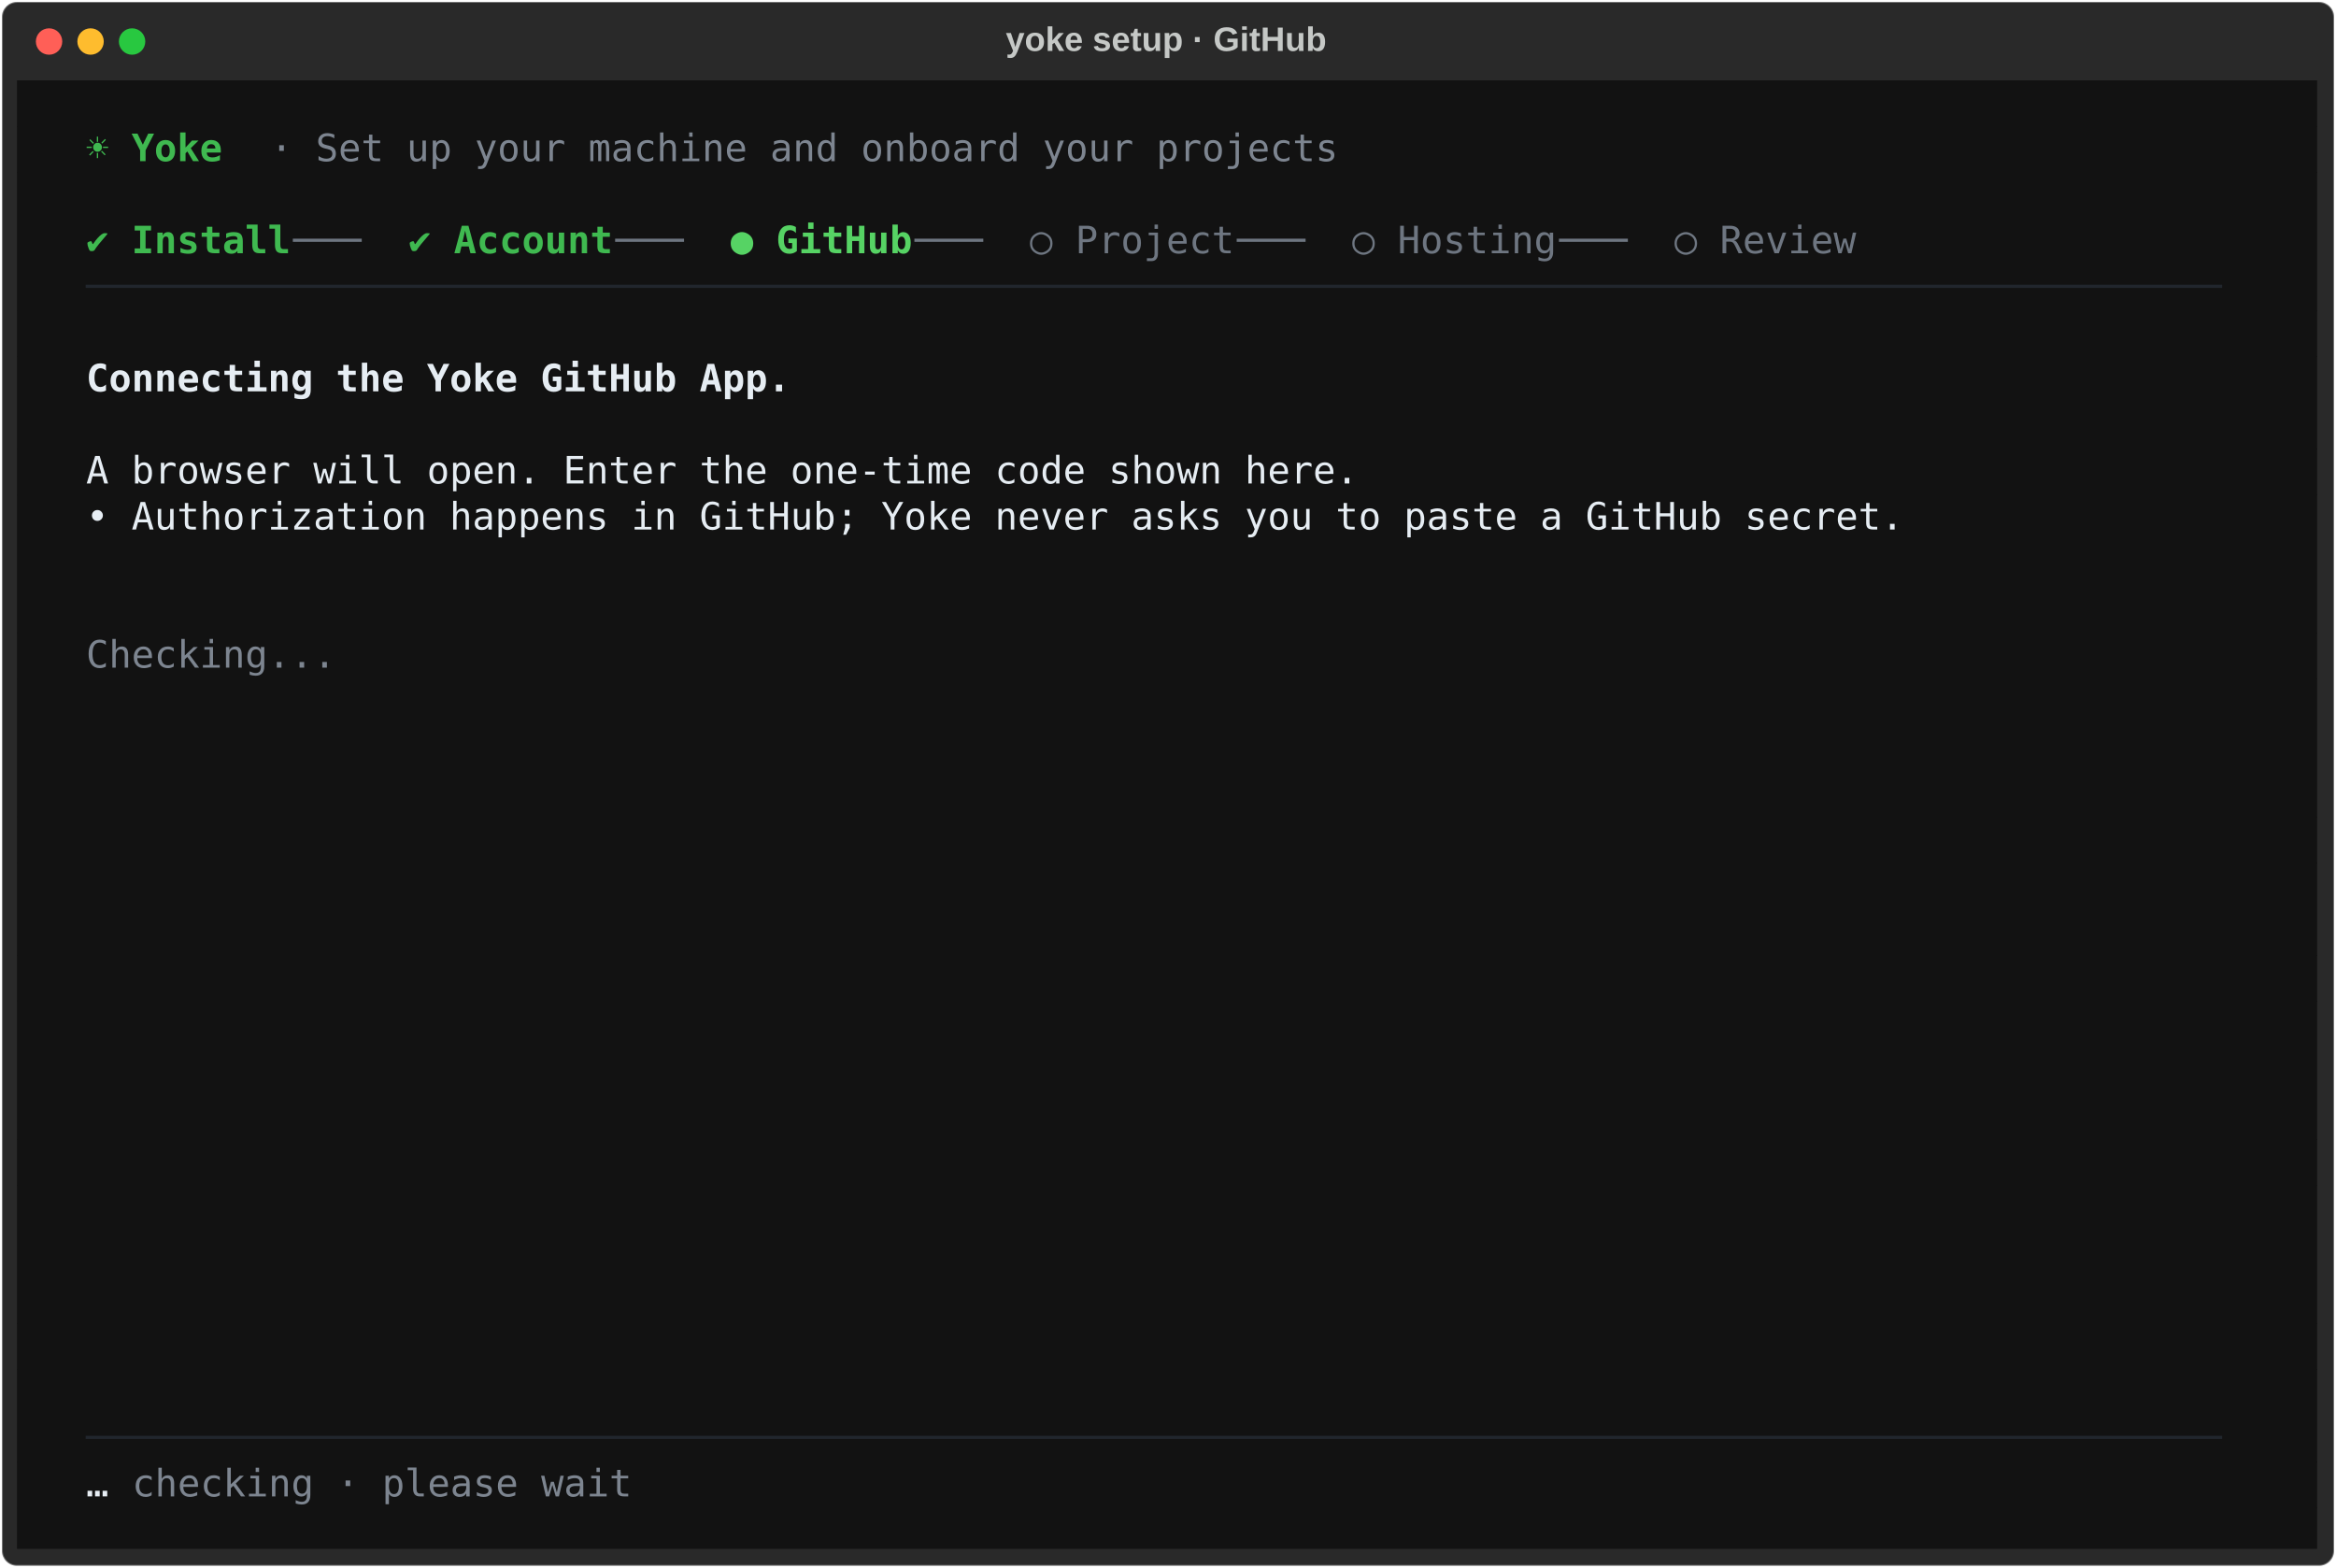
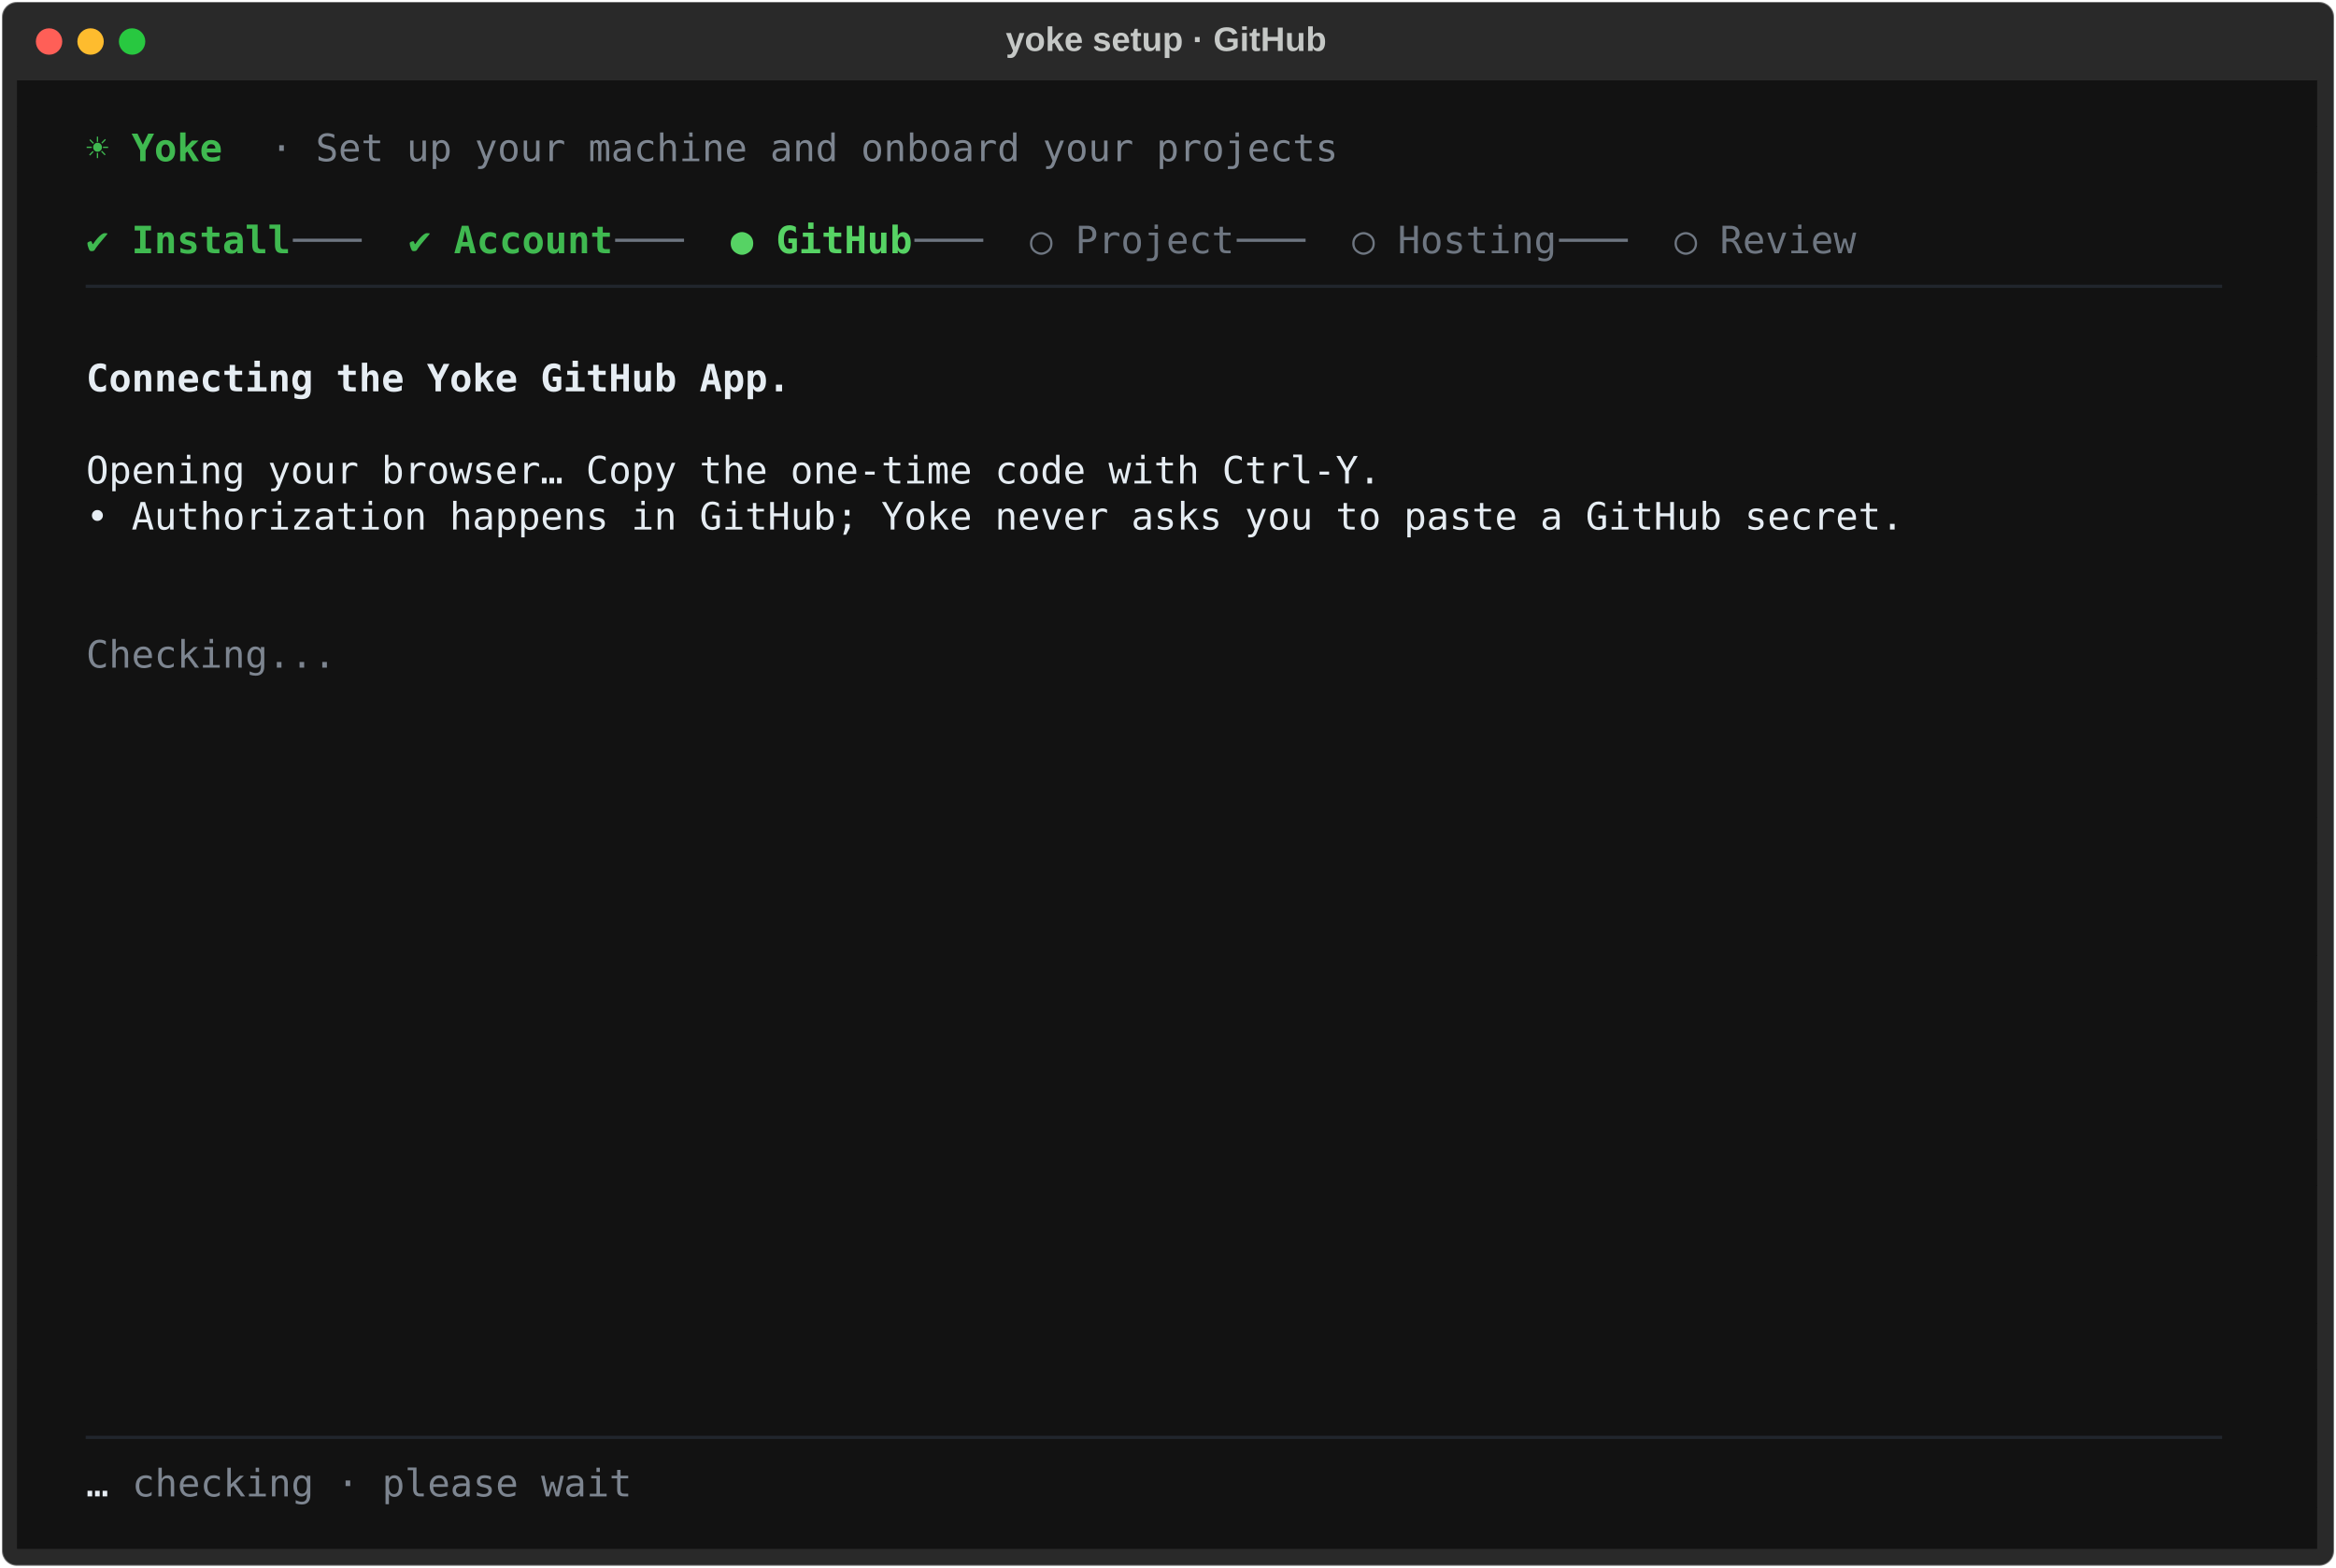
<svg xmlns="http://www.w3.org/2000/svg" class="rich-terminal" viewBox="0 0 1238 830.8">
  <style>

    @font-face {
        font-family: "Fira Code";
        src: local("FiraCode-Regular"),
                url("https://cdnjs.cloudflare.com/ajax/libs/firacode/{{VERSION}}/woff2/FiraCode-Regular.woff2") format("woff2"),
                url("https://cdnjs.cloudflare.com/ajax/libs/firacode/{{VERSION}}/woff/FiraCode-Regular.woff") format("woff");
        font-style: normal;
        font-weight: 400;
    }
    @font-face {
        font-family: "Fira Code";
        src: local("FiraCode-Bold"),
                url("https://cdnjs.cloudflare.com/ajax/libs/firacode/{{VERSION}}/woff2/FiraCode-Bold.woff2") format("woff2"),
                url("https://cdnjs.cloudflare.com/ajax/libs/firacode/{{VERSION}}/woff/FiraCode-Bold.woff") format("woff");
        font-style: bold;
        font-weight: 700;
    }

    .terminal-YOKE-matrix {
        font-family: Fira Code, monospace;
        font-size: 20px;
        line-height: 24.4px;
        font-variant-east-asian: full-width;
    }

    .terminal-YOKE-title {
        font-size: 18px;
        font-weight: bold;
        font-family: arial;
    }

.terminal-YOKE-r2 { fill: #3fb950;font-weight: bold }
.terminal-YOKE-r3 { fill: #e6edf3 }
.terminal-YOKE-r4 { fill: #7d8590 }
.terminal-YOKE-r5 { fill: #6e7681 }
.terminal-YOKE-r6 { fill: #56d364;font-weight: bold }
.terminal-YOKE-r7 { fill: #21262d }
.terminal-YOKE-r8 { fill: #e6edf3;font-weight: bold }
    </style>
  <defs>
    <clipPath id="terminal-YOKE-clip-terminal">
      <rect x="0" y="0" width="1219.0" height="779.8" />
    </clipPath>
    <clipPath id="terminal-YOKE-line-0">
      <rect x="0" y="1.5" width="1220" height="24.65" />
    </clipPath>
    <clipPath id="terminal-YOKE-line-1">
      <rect x="0" y="25.9" width="1220" height="24.65" />
    </clipPath>
    <clipPath id="terminal-YOKE-line-2">
      <rect x="0" y="50.3" width="1220" height="24.65" />
    </clipPath>
    <clipPath id="terminal-YOKE-line-3">
      <rect x="0" y="74.7" width="1220" height="24.65" />
    </clipPath>
    <clipPath id="terminal-YOKE-line-4">
      <rect x="0" y="99.1" width="1220" height="24.65" />
    </clipPath>
    <clipPath id="terminal-YOKE-line-5">
      <rect x="0" y="123.5" width="1220" height="24.65" />
    </clipPath>
    <clipPath id="terminal-YOKE-line-6">
      <rect x="0" y="147.9" width="1220" height="24.65" />
    </clipPath>
    <clipPath id="terminal-YOKE-line-7">
      <rect x="0" y="172.3" width="1220" height="24.65" />
    </clipPath>
    <clipPath id="terminal-YOKE-line-8">
      <rect x="0" y="196.7" width="1220" height="24.65" />
    </clipPath>
    <clipPath id="terminal-YOKE-line-9">
      <rect x="0" y="221.1" width="1220" height="24.65" />
    </clipPath>
    <clipPath id="terminal-YOKE-line-10">
      <rect x="0" y="245.5" width="1220" height="24.65" />
    </clipPath>
    <clipPath id="terminal-YOKE-line-11">
      <rect x="0" y="269.9" width="1220" height="24.65" />
    </clipPath>
    <clipPath id="terminal-YOKE-line-12">
      <rect x="0" y="294.3" width="1220" height="24.65" />
    </clipPath>
    <clipPath id="terminal-YOKE-line-13">
      <rect x="0" y="318.7" width="1220" height="24.65" />
    </clipPath>
    <clipPath id="terminal-YOKE-line-14">
      <rect x="0" y="343.1" width="1220" height="24.65" />
    </clipPath>
    <clipPath id="terminal-YOKE-line-15">
      <rect x="0" y="367.5" width="1220" height="24.65" />
    </clipPath>
    <clipPath id="terminal-YOKE-line-16">
      <rect x="0" y="391.9" width="1220" height="24.65" />
    </clipPath>
    <clipPath id="terminal-YOKE-line-17">
      <rect x="0" y="416.3" width="1220" height="24.65" />
    </clipPath>
    <clipPath id="terminal-YOKE-line-18">
      <rect x="0" y="440.7" width="1220" height="24.65" />
    </clipPath>
    <clipPath id="terminal-YOKE-line-19">
      <rect x="0" y="465.1" width="1220" height="24.65" />
    </clipPath>
    <clipPath id="terminal-YOKE-line-20">
      <rect x="0" y="489.5" width="1220" height="24.65" />
    </clipPath>
    <clipPath id="terminal-YOKE-line-21">
      <rect x="0" y="513.9" width="1220" height="24.65" />
    </clipPath>
    <clipPath id="terminal-YOKE-line-22">
      <rect x="0" y="538.3" width="1220" height="24.65" />
    </clipPath>
    <clipPath id="terminal-YOKE-line-23">
      <rect x="0" y="562.7" width="1220" height="24.65" />
    </clipPath>
    <clipPath id="terminal-YOKE-line-24">
      <rect x="0" y="587.1" width="1220" height="24.65" />
    </clipPath>
    <clipPath id="terminal-YOKE-line-25">
      <rect x="0" y="611.5" width="1220" height="24.65" />
    </clipPath>
    <clipPath id="terminal-YOKE-line-26">
      <rect x="0" y="635.9" width="1220" height="24.65" />
    </clipPath>
    <clipPath id="terminal-YOKE-line-27">
      <rect x="0" y="660.3" width="1220" height="24.65" />
    </clipPath>
    <clipPath id="terminal-YOKE-line-28">
      <rect x="0" y="684.7" width="1220" height="24.65" />
    </clipPath>
    <clipPath id="terminal-YOKE-line-29">
      <rect x="0" y="709.1" width="1220" height="24.65" />
    </clipPath>
    <clipPath id="terminal-YOKE-line-30">
      <rect x="0" y="733.5" width="1220" height="24.65" />
    </clipPath>
  </defs>
  <rect fill="#292929" stroke="rgba(255,255,255,0.35)" stroke-width="1" x="1" y="1" width="1236" height="828.8" rx="8" />
  <text class="terminal-YOKE-title" fill="#c5c8c6" text-anchor="middle" x="618" y="27">yoke setup · GitHub</text>
  <g transform="translate(26,22)">
    <circle cx="0" cy="0" r="7" fill="#ff5f57" />
    <circle cx="22" cy="0" r="7" fill="#febc2e" />
    <circle cx="44" cy="0" r="7" fill="#28c840" />
  </g>
  <g transform="translate(9, 41)" clip-path="url(#terminal-YOKE-clip-terminal)">
    <rect fill="#121212" x="0" y="1.5" width="1220" height="24.65" shape-rendering="crispEdges" />
    <rect fill="#121212" x="0" y="25.9" width="36.6" height="24.65" shape-rendering="crispEdges" />
    <rect fill="#121212" x="36.6" y="25.9" width="73.2" height="24.65" shape-rendering="crispEdges" />
    <rect fill="#121212" x="109.8" y="25.9" width="24.4" height="24.65" shape-rendering="crispEdges" />
    <rect fill="#121212" x="134.2" y="25.9" width="573.4" height="24.65" shape-rendering="crispEdges" />
    <rect fill="#121212" x="707.6" y="25.9" width="512.4" height="24.65" shape-rendering="crispEdges" />
    <rect fill="#121212" x="0" y="50.3" width="1220" height="24.65" shape-rendering="crispEdges" />
    <rect fill="#121212" x="0" y="74.7" width="36.6" height="24.65" shape-rendering="crispEdges" />
    <rect fill="#121212" x="36.6" y="74.7" width="109.8" height="24.65" shape-rendering="crispEdges" />
    <rect fill="#121212" x="146.4" y="74.7" width="61" height="24.65" shape-rendering="crispEdges" />
    <rect fill="#121212" x="207.4" y="74.7" width="109.8" height="24.65" shape-rendering="crispEdges" />
    <rect fill="#121212" x="317.2" y="74.7" width="61" height="24.65" shape-rendering="crispEdges" />
    <rect fill="#121212" x="378.2" y="74.7" width="97.6" height="24.65" shape-rendering="crispEdges" />
    <rect fill="#121212" x="475.8" y="74.7" width="61" height="24.65" shape-rendering="crispEdges" />
    <rect fill="#121212" x="536.8" y="74.7" width="109.8" height="24.65" shape-rendering="crispEdges" />
    <rect fill="#121212" x="646.6" y="74.7" width="61" height="24.65" shape-rendering="crispEdges" />
    <rect fill="#121212" x="707.6" y="74.7" width="109.8" height="24.65" shape-rendering="crispEdges" />
    <rect fill="#121212" x="817.4" y="74.7" width="61" height="24.65" shape-rendering="crispEdges" />
    <rect fill="#121212" x="878.4" y="74.7" width="97.6" height="24.65" shape-rendering="crispEdges" />
    <rect fill="#121212" x="976" y="74.7" width="244" height="24.65" shape-rendering="crispEdges" />
    <rect fill="#121212" x="0" y="99.1" width="36.6" height="24.65" shape-rendering="crispEdges" />
    <rect fill="#121212" x="36.6" y="99.1" width="1146.8" height="24.65" shape-rendering="crispEdges" />
    <rect fill="#121212" x="1183.4" y="99.1" width="36.6" height="24.65" shape-rendering="crispEdges" />
    <rect fill="#121212" x="0" y="123.5" width="1220" height="24.65" shape-rendering="crispEdges" />
    <rect fill="#121212" x="0" y="147.9" width="36.6" height="24.65" shape-rendering="crispEdges" />
    <rect fill="#121212" x="36.6" y="147.9" width="378.2" height="24.65" shape-rendering="crispEdges" />
    <rect fill="#121212" x="414.8" y="147.9" width="805.2" height="24.65" shape-rendering="crispEdges" />
    <rect fill="#121212" x="0" y="172.3" width="36.6" height="24.65" shape-rendering="crispEdges" />
    <rect fill="#121212" x="36.6" y="172.3" width="0" height="24.65" shape-rendering="crispEdges" />
    <rect fill="#121212" x="36.6" y="172.3" width="1183.4" height="24.65" shape-rendering="crispEdges" />
    <rect fill="#121212" x="0" y="196.7" width="36.6" height="24.65" shape-rendering="crispEdges" />
-     <rect fill="#121212" x="36.6" y="196.7" width="683.2" height="24.65" shape-rendering="crispEdges" />
-     <rect fill="#121212" x="719.8" y="196.7" width="500.2" height="24.65" shape-rendering="crispEdges" />
+     <rect fill="#121212" x="36.6" y="196.7" width="695.4" height="24.65" shape-rendering="crispEdges" />
+     <rect fill="#121212" x="732" y="196.7" width="488" height="24.65" shape-rendering="crispEdges" />
    <rect fill="#121212" x="0" y="221.1" width="36.6" height="24.65" shape-rendering="crispEdges" />
    <rect fill="#121212" x="36.6" y="221.1" width="1000.4" height="24.65" shape-rendering="crispEdges" />
    <rect fill="#121212" x="1037" y="221.1" width="183" height="24.65" shape-rendering="crispEdges" />
    <rect fill="#121212" x="0" y="245.5" width="36.6" height="24.65" shape-rendering="crispEdges" />
    <rect fill="#121212" x="36.6" y="245.5" width="0" height="24.65" shape-rendering="crispEdges" />
    <rect fill="#121212" x="36.6" y="245.5" width="1183.4" height="24.65" shape-rendering="crispEdges" />
    <rect fill="#121212" x="0" y="269.9" width="36.6" height="24.65" shape-rendering="crispEdges" />
    <rect fill="#121212" x="36.6" y="269.9" width="1183.4" height="24.65" shape-rendering="crispEdges" />
    <rect fill="#121212" x="0" y="294.3" width="36.6" height="24.65" shape-rendering="crispEdges" />
    <rect fill="#121212" x="36.6" y="294.3" width="134.2" height="24.65" shape-rendering="crispEdges" />
    <rect fill="#121212" x="170.8" y="294.3" width="1049.2" height="24.65" shape-rendering="crispEdges" />
    <rect fill="#121212" x="0" y="318.7" width="36.6" height="24.65" shape-rendering="crispEdges" />
    <rect fill="#121212" x="36.6" y="318.7" width="1183.4" height="24.65" shape-rendering="crispEdges" />
    <rect fill="#121212" x="0" y="343.1" width="36.6" height="24.65" shape-rendering="crispEdges" />
    <rect fill="#121212" x="36.6" y="343.1" width="1183.4" height="24.65" shape-rendering="crispEdges" />
    <rect fill="#121212" x="0" y="367.5" width="36.6" height="24.65" shape-rendering="crispEdges" />
    <rect fill="#121212" x="36.6" y="367.5" width="1183.4" height="24.65" shape-rendering="crispEdges" />
    <rect fill="#121212" x="0" y="391.9" width="36.6" height="24.65" shape-rendering="crispEdges" />
    <rect fill="#121212" x="36.6" y="391.9" width="1183.4" height="24.65" shape-rendering="crispEdges" />
    <rect fill="#121212" x="0" y="416.3" width="36.6" height="24.65" shape-rendering="crispEdges" />
    <rect fill="#121212" x="36.6" y="416.3" width="1183.4" height="24.65" shape-rendering="crispEdges" />
    <rect fill="#121212" x="0" y="440.7" width="36.6" height="24.65" shape-rendering="crispEdges" />
    <rect fill="#121212" x="36.6" y="440.7" width="1183.4" height="24.65" shape-rendering="crispEdges" />
    <rect fill="#121212" x="0" y="465.1" width="36.6" height="24.65" shape-rendering="crispEdges" />
    <rect fill="#121212" x="36.6" y="465.1" width="1183.4" height="24.65" shape-rendering="crispEdges" />
    <rect fill="#121212" x="0" y="489.5" width="36.6" height="24.65" shape-rendering="crispEdges" />
    <rect fill="#121212" x="36.6" y="489.5" width="1183.4" height="24.65" shape-rendering="crispEdges" />
    <rect fill="#121212" x="0" y="513.9" width="36.6" height="24.65" shape-rendering="crispEdges" />
    <rect fill="#121212" x="36.6" y="513.9" width="1183.4" height="24.65" shape-rendering="crispEdges" />
    <rect fill="#121212" x="0" y="538.3" width="36.6" height="24.65" shape-rendering="crispEdges" />
    <rect fill="#121212" x="36.6" y="538.3" width="1183.4" height="24.65" shape-rendering="crispEdges" />
    <rect fill="#121212" x="0" y="562.7" width="36.6" height="24.65" shape-rendering="crispEdges" />
    <rect fill="#121212" x="36.6" y="562.7" width="1183.4" height="24.65" shape-rendering="crispEdges" />
    <rect fill="#121212" x="0" y="587.1" width="36.6" height="24.65" shape-rendering="crispEdges" />
    <rect fill="#121212" x="36.6" y="587.1" width="1183.4" height="24.65" shape-rendering="crispEdges" />
    <rect fill="#121212" x="0" y="611.5" width="36.6" height="24.65" shape-rendering="crispEdges" />
    <rect fill="#121212" x="36.6" y="611.5" width="1183.4" height="24.65" shape-rendering="crispEdges" />
    <rect fill="#121212" x="0" y="635.9" width="36.6" height="24.65" shape-rendering="crispEdges" />
    <rect fill="#121212" x="36.6" y="635.9" width="1183.4" height="24.65" shape-rendering="crispEdges" />
    <rect fill="#121212" x="0" y="660.3" width="36.6" height="24.65" shape-rendering="crispEdges" />
    <rect fill="#121212" x="36.6" y="660.3" width="1183.4" height="24.65" shape-rendering="crispEdges" />
    <rect fill="#121212" x="0" y="684.7" width="36.6" height="24.65" shape-rendering="crispEdges" />
    <rect fill="#121212" x="36.6" y="684.7" width="1183.4" height="24.65" shape-rendering="crispEdges" />
    <rect fill="#121212" x="0" y="709.1" width="36.6" height="24.65" shape-rendering="crispEdges" />
    <rect fill="#121212" x="36.6" y="709.1" width="1146.8" height="24.65" shape-rendering="crispEdges" />
    <rect fill="#121212" x="1183.4" y="709.1" width="36.6" height="24.65" shape-rendering="crispEdges" />
    <rect fill="#121212" x="0" y="733.5" width="36.6" height="24.65" shape-rendering="crispEdges" />
    <rect fill="#121212" x="36.6" y="733.5" width="12.2" height="24.65" shape-rendering="crispEdges" />
    <rect fill="#121212" x="48.8" y="733.5" width="12.2" height="24.65" shape-rendering="crispEdges" />
    <rect fill="#121212" x="61" y="733.5" width="268.4" height="24.65" shape-rendering="crispEdges" />
    <rect fill="#121212" x="329.4" y="733.5" width="890.6" height="24.65" shape-rendering="crispEdges" />
    <rect fill="#121212" x="0" y="757.9" width="1220" height="24.65" shape-rendering="crispEdges" />
    <g class="terminal-YOKE-matrix">
      <text class="terminal-YOKE-r2" x="36.6" y="44.4" textLength="73.2" clip-path="url(#terminal-YOKE-line-1)">☀ Yoke</text>
      <text class="terminal-YOKE-r4" x="134.2" y="44.4" textLength="573.4" clip-path="url(#terminal-YOKE-line-1)">· Set up your machine and onboard your projects</text>
      <text class="terminal-YOKE-r2" x="36.6" y="93.2" textLength="109.8" clip-path="url(#terminal-YOKE-line-3)">✔ Install</text>
      <text class="terminal-YOKE-r5" x="146.4" y="93.2" textLength="61" clip-path="url(#terminal-YOKE-line-3)"> ─── </text>
      <text class="terminal-YOKE-r2" x="207.4" y="93.2" textLength="109.8" clip-path="url(#terminal-YOKE-line-3)">✔ Account</text>
      <text class="terminal-YOKE-r5" x="317.2" y="93.2" textLength="61" clip-path="url(#terminal-YOKE-line-3)"> ─── </text>
      <text class="terminal-YOKE-r6" x="378.2" y="93.2" textLength="97.6" clip-path="url(#terminal-YOKE-line-3)">● GitHub</text>
      <text class="terminal-YOKE-r5" x="475.8" y="93.2" textLength="61" clip-path="url(#terminal-YOKE-line-3)"> ─── </text>
      <text class="terminal-YOKE-r5" x="536.8" y="93.2" textLength="109.8" clip-path="url(#terminal-YOKE-line-3)">○ Project</text>
      <text class="terminal-YOKE-r5" x="646.6" y="93.2" textLength="61" clip-path="url(#terminal-YOKE-line-3)"> ─── </text>
      <text class="terminal-YOKE-r5" x="707.6" y="93.2" textLength="109.8" clip-path="url(#terminal-YOKE-line-3)">○ Hosting</text>
      <text class="terminal-YOKE-r5" x="817.4" y="93.2" textLength="61" clip-path="url(#terminal-YOKE-line-3)"> ─── </text>
      <text class="terminal-YOKE-r5" x="878.4" y="93.2" textLength="97.6" clip-path="url(#terminal-YOKE-line-3)">○ Review</text>
      <text class="terminal-YOKE-r7" x="36.6" y="117.6" textLength="1146.8" clip-path="url(#terminal-YOKE-line-4)">──────────────────────────────────────────────────────────────────────────────────────────────</text>
      <text class="terminal-YOKE-r8" x="36.6" y="166.4" textLength="378.2" clip-path="url(#terminal-YOKE-line-6)">Connecting the Yoke GitHub App.</text>
-       <text class="terminal-YOKE-r3" x="36.6" y="215.2" textLength="683.2" clip-path="url(#terminal-YOKE-line-8)">A browser will open. Enter the one-time code shown here.</text>
+       <text class="terminal-YOKE-r3" x="36.6" y="215.2" textLength="695.4" clip-path="url(#terminal-YOKE-line-8)">Opening your browser… Copy the one-time code with Ctrl-Y.</text>
      <text class="terminal-YOKE-r3" x="36.6" y="239.6" textLength="1000.4" clip-path="url(#terminal-YOKE-line-9)">  • Authorization happens in GitHub; Yoke never asks you to paste a GitHub secret.</text>
      <text class="terminal-YOKE-r4" x="36.6" y="312.8" textLength="134.2" clip-path="url(#terminal-YOKE-line-12)">Checking...</text>
      <text class="terminal-YOKE-r7" x="36.6" y="727.6" textLength="1146.8" clip-path="url(#terminal-YOKE-line-29)">──────────────────────────────────────────────────────────────────────────────────────────────</text>
      <text class="terminal-YOKE-r3" x="36.6" y="752" textLength="12.2" clip-path="url(#terminal-YOKE-line-30)">…</text>
      <text class="terminal-YOKE-r4" x="61" y="752" textLength="268.4" clip-path="url(#terminal-YOKE-line-30)">checking · please wait</text>
    </g>
  </g>
</svg>
